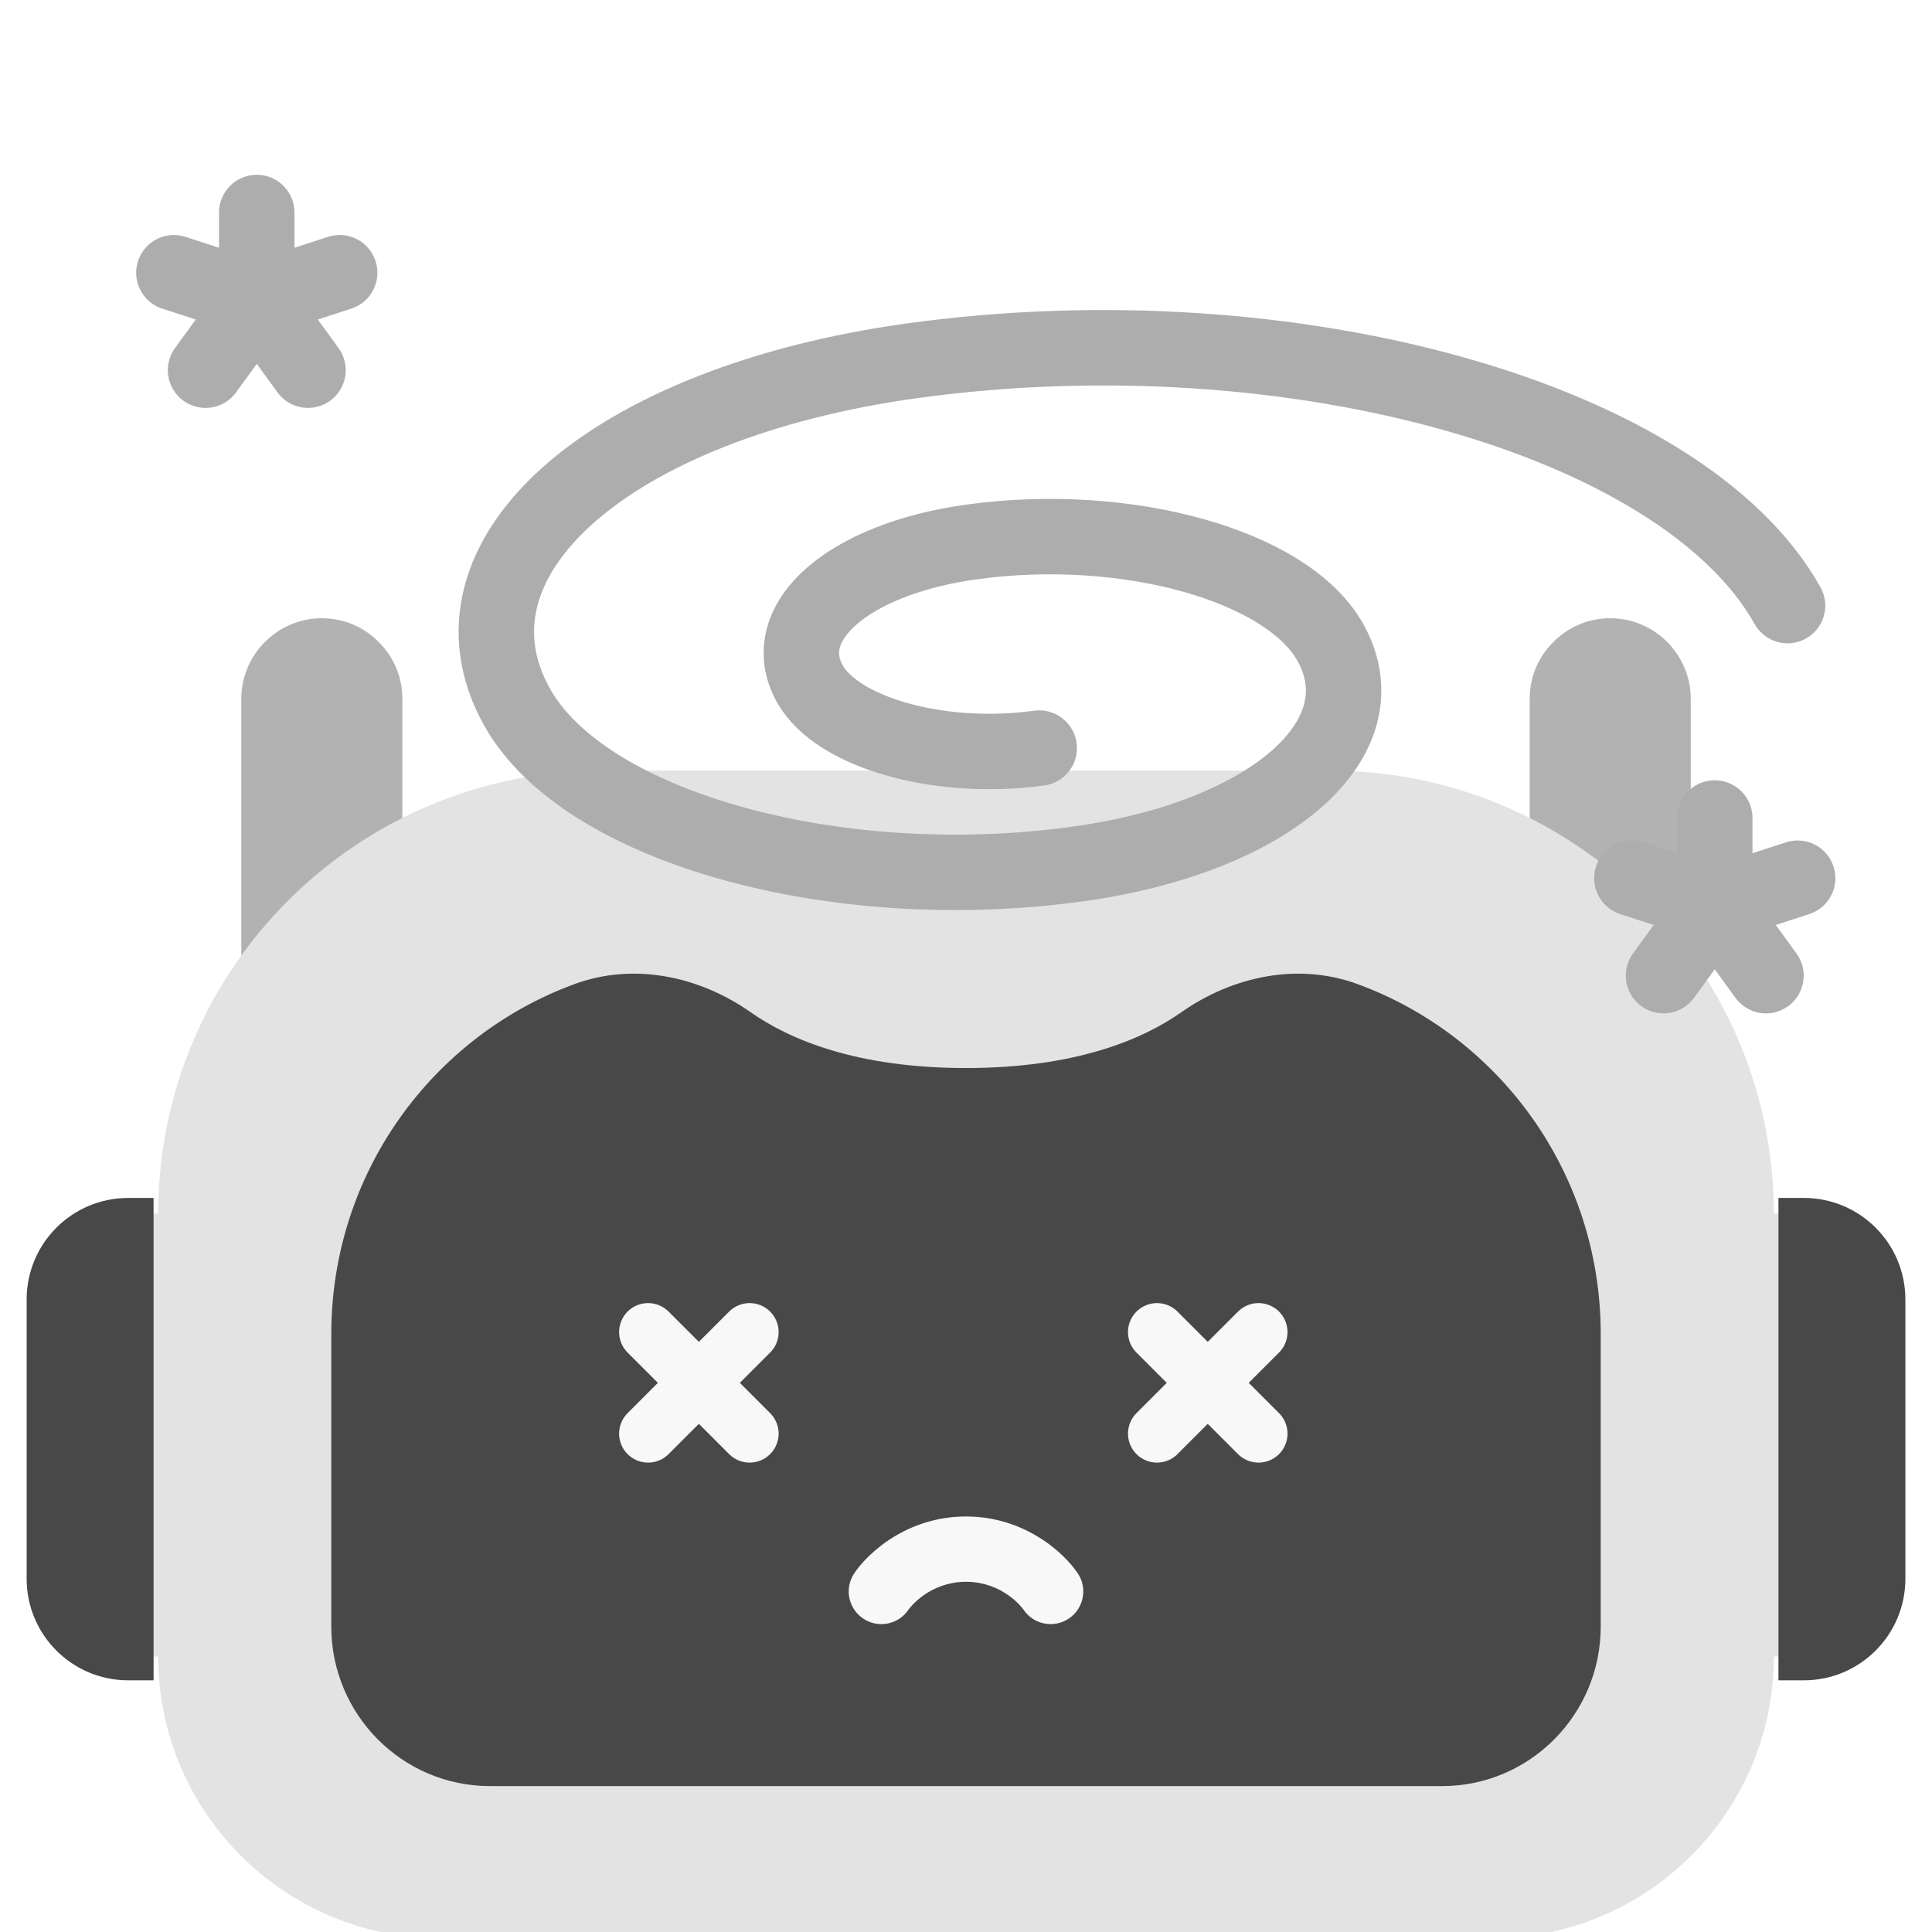
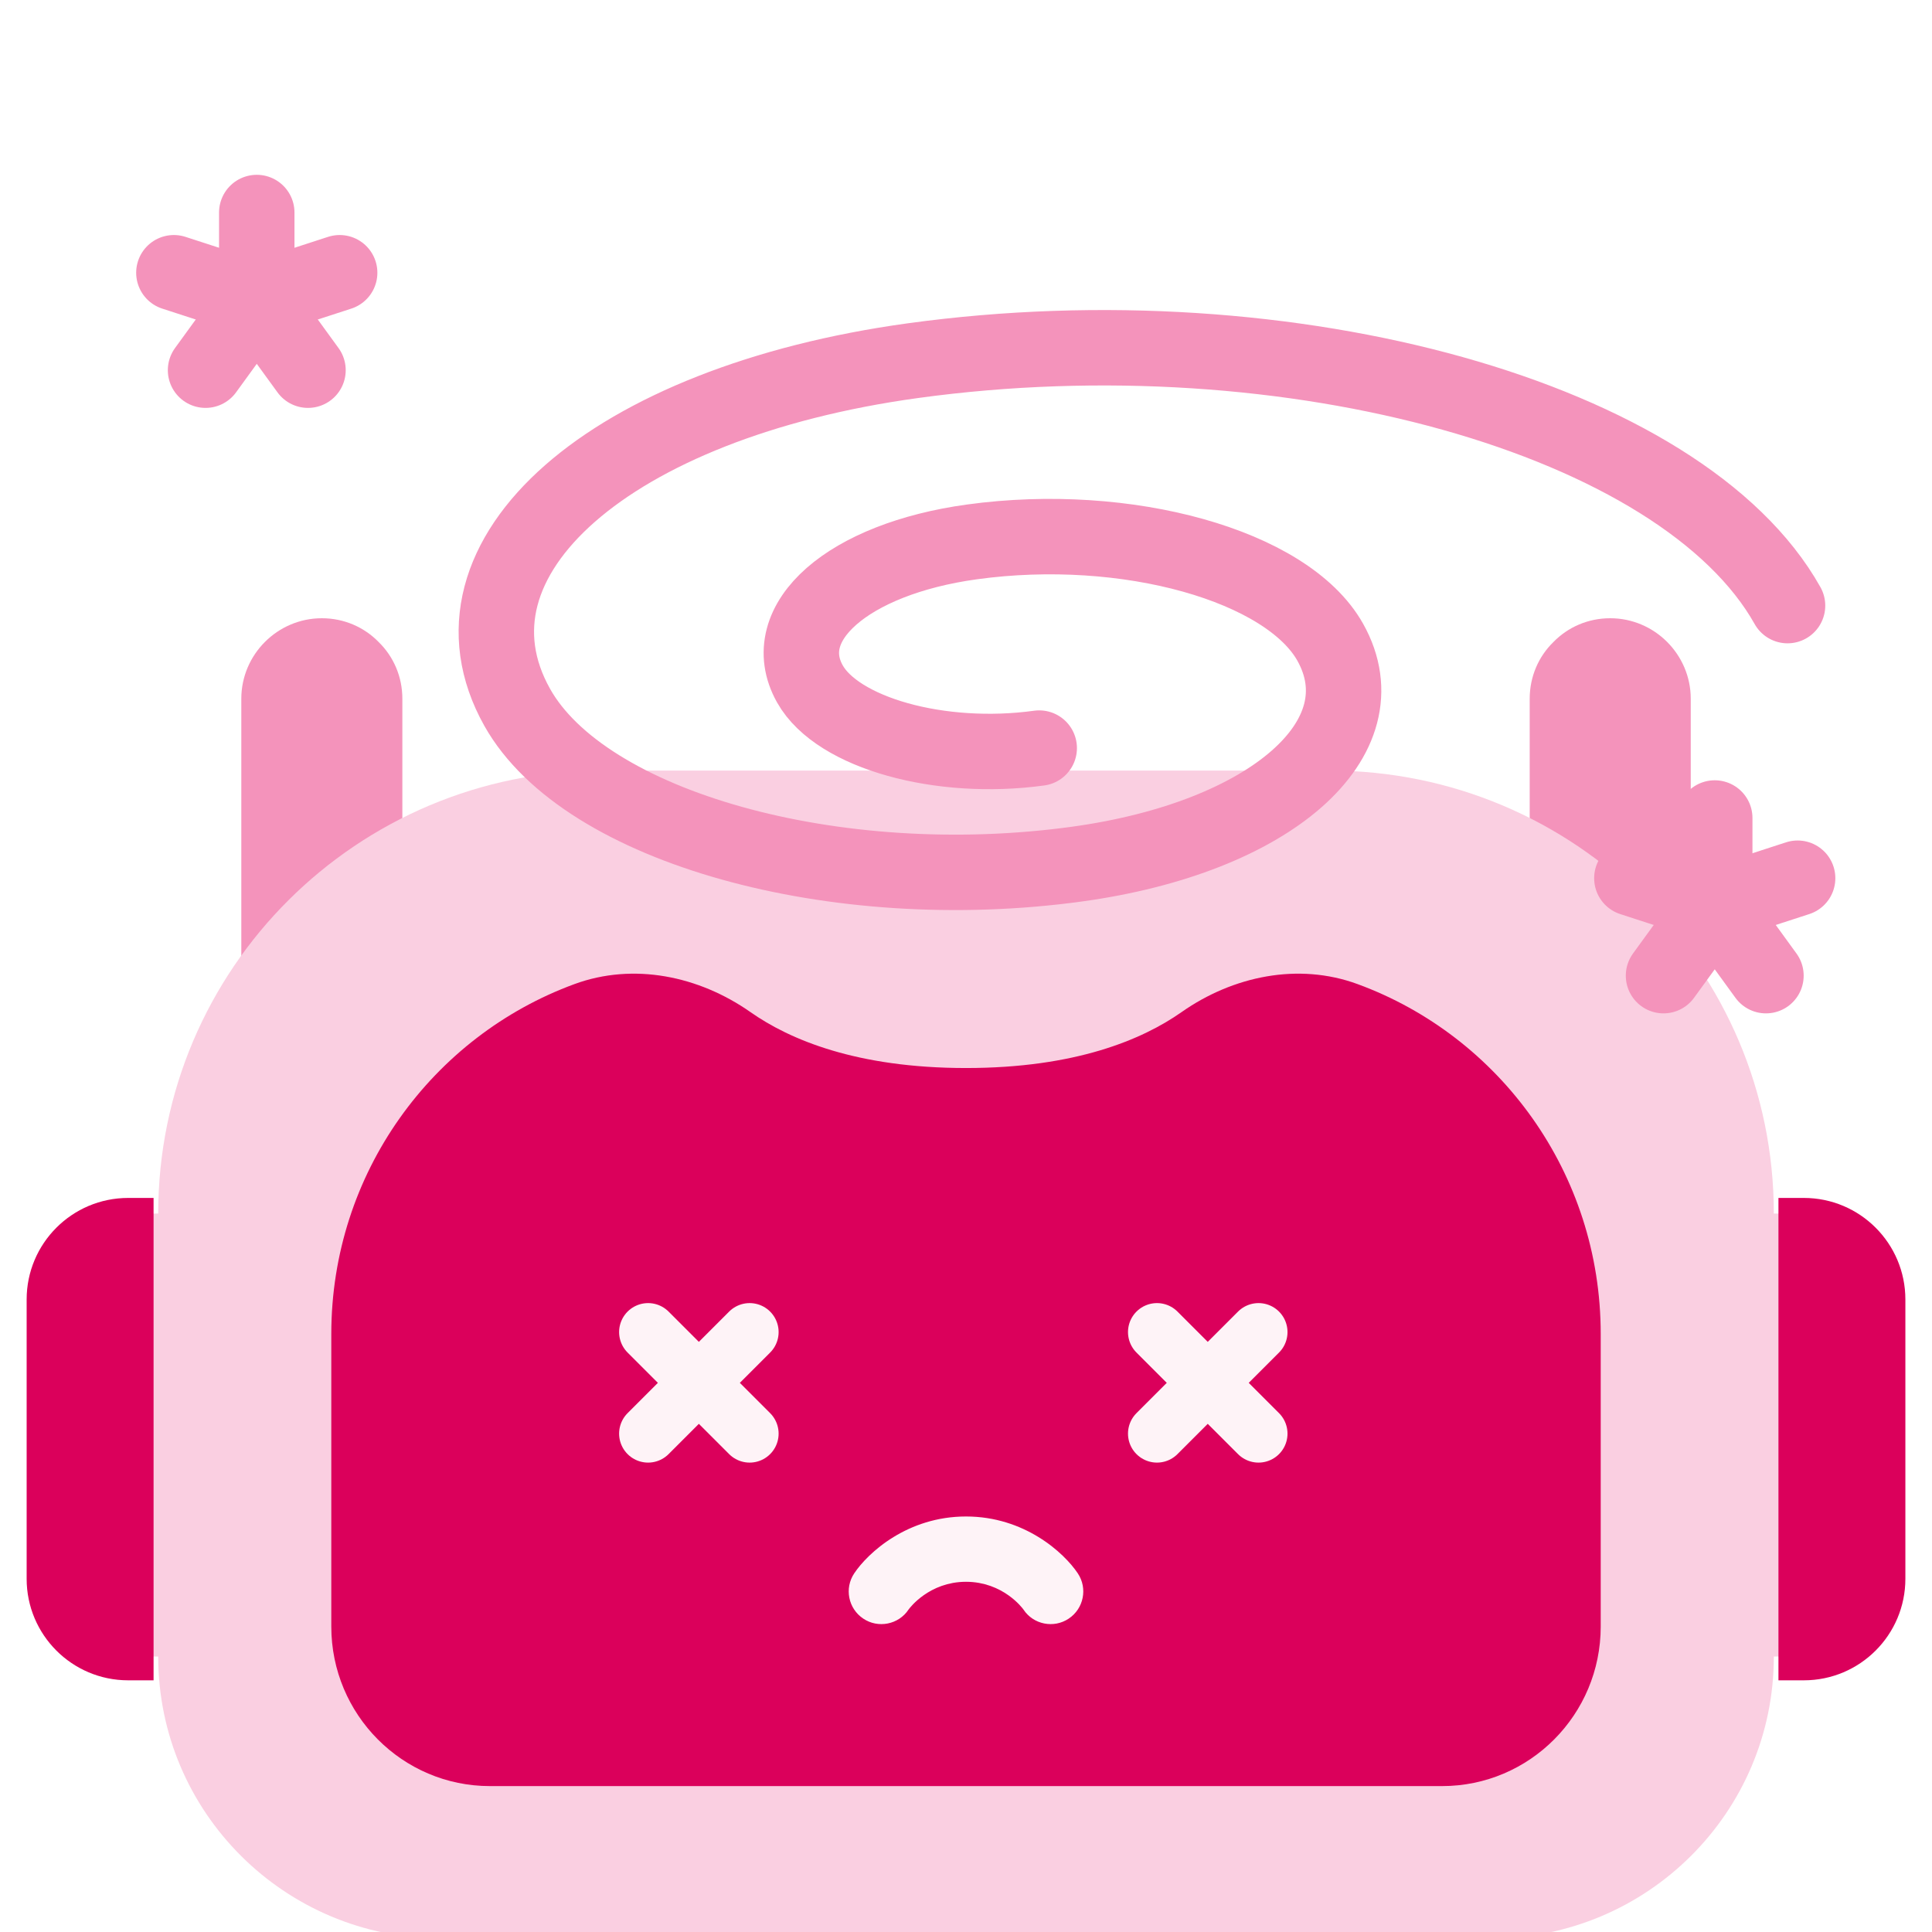
<svg xmlns="http://www.w3.org/2000/svg" width="100" height="100" viewBox="0 0 100 100" fill="none">
  <rect width="100" height="100" fill="#E1E1E1" />
  <g id="Oldies">
    <path d="M-465 -701C-465 -702.105 -464.105 -703 -463 -703H1893C1894.1 -703 1895 -702.105 1895 -701V2499C1895 2500.1 1894.1 2501 1893 2501H-463C-464.105 2501 -465 2500.1 -465 2499V-701Z" fill="#D5D5D5" />
-     <path d="M-463 -703V-702H1893V-703V-704H-463V-703ZM1895 -701H1894V2499H1895H1896V-701H1895ZM1893 2501V2500H-463V2501V2502H1893V2501ZM-465 2499H-464V-701H-465H-466V2499H-465ZM-463 2501V2500C-463.552 2500 -464 2499.55 -464 2499H-465H-466C-466 2500.66 -464.657 2502 -463 2502V2501ZM1895 2499H1894C1894 2499.55 1893.55 2500 1893 2500V2501V2502C1894.66 2502 1896 2500.66 1896 2499H1895ZM1893 -703V-702C1893.55 -702 1894 -701.552 1894 -701H1895H1896C1896 -702.657 1894.66 -704 1893 -704V-703ZM-463 -703V-704C-464.657 -704 -466 -702.657 -466 -701H-465H-464C-464 -701.552 -463.552 -702 -463 -702V-703Z" fill="black" fill-opacity="0.1" />
+     <path d="M-463 -703V-702H1893V-703V-704H-463V-703ZM1895 -701H1894V2499H1895H1896V-701H1895ZM1893 2501V2500H-463V2501V2502H1893V2501ZM-465 2499H-464V-701H-465H-466V2499H-465ZM-463 2501V2500C-463.552 2500 -464 2499.55 -464 2499H-465H-466C-466 2500.66 -464.657 2502 -463 2502V2501ZM1895 2499H1894C1894 2499.55 1893.55 2500 1893 2500V2501V2502C1894.66 2502 1896 2500.66 1896 2499H1895ZM1893 -703V-702C1893.55 -702 1894 -701.552 1894 -701H1895H1896C1896 -702.657 1894.66 -704 1893 -704V-703ZM-463 -703V-704C-464.657 -704 -466 -702.657 -466 -701H-465H-464C-464 -701.552 -463.552 -702 -463 -702V-703Z" fill="#1A1A1A" fill-opacity="0.1" />
    <g id="Error state">
      <rect x="-259" y="-79" width="1951" height="270" rx="32" fill="white" />
      <g id="AI Chatbot" clip-path="url(#clip0_3348_51605)">
        <g id="Group 9436">
          <g id="Group">
-             <path id="Vector" d="M12.49 50.089V36.168C12.49 33.876 14.366 32 16.658 32C17.804 32 18.846 32.459 19.597 33.23C20.368 33.98 20.826 35.022 20.826 36.168V44.504L12.49 50.089Z" fill="#B2B2B2" />
-             <path id="Vector_2" d="M79.177 46.588V36.168C79.177 35.022 79.635 33.98 80.406 33.23C81.156 32.459 82.198 32 83.345 32C85.637 32 87.513 33.876 87.513 36.168V50.089L79.177 46.588Z" fill="#B2B2B2" />
+             <path id="Vector" d="M12.49 50.089V36.168C12.49 33.876 14.366 32 16.658 32C17.804 32 18.846 32.459 19.597 33.23C20.368 33.98 20.826 35.022 20.826 36.168V44.504L12.49 50.089Z" fill="#F493BB" />
+             <path id="Vector_2" d="M79.177 46.588V36.168C79.177 35.022 79.635 33.98 80.406 33.23C81.156 32.459 82.198 32 83.345 32C85.637 32 87.513 33.876 87.513 36.168V50.089L79.177 46.588Z" fill="#F493BB" />
          </g>
-           <path id="Vector_3" d="M77.179 100.333H22.823C14.741 100.333 8.189 93.8 8.189 85.742H4.008V62.813H8.189C8.189 50.15 18.485 39.885 31.186 39.885H68.817C81.517 39.885 91.813 50.15 91.813 62.813H95.995V85.742H91.813C91.813 93.8 85.261 100.333 77.179 100.333Z" fill="#E3E3E3" />
-           <path id="Vector_4" d="M82.853 69.047V84.189C82.853 88.75 79.176 92.448 74.64 92.448H25.361C20.826 92.448 17.148 88.75 17.148 84.189V69.047C17.148 60.716 22.39 53.629 29.741 50.934C32.794 49.815 36.176 50.515 38.843 52.386C40.87 53.809 44.338 55.281 50.001 55.281C55.664 55.281 59.132 53.809 61.158 52.386C63.824 50.515 67.205 49.815 70.26 50.934C77.613 53.627 82.853 60.714 82.853 69.047Z" fill="#484848" />
-           <path id="Vector_5" d="M50 77.993C46.77 77.993 44.583 79.982 43.799 81.158C43.127 82.163 43.398 83.523 44.405 84.195C45.406 84.867 46.773 84.596 47.443 83.588C47.458 83.569 48.338 82.373 50 82.373C51.673 82.373 52.549 83.577 52.558 83.588C53.228 84.596 54.59 84.867 55.595 84.195C56.602 83.523 56.874 82.163 56.202 81.158C55.418 79.982 53.23 77.993 50 77.993Z" fill="#F8F8F8" stroke="#484848" />
-           <path id="Vector_6" d="M38.801 68.948L33.545 74.204M38.801 74.204L33.545 68.948" stroke="#F8F8F8" stroke-width="3" stroke-linecap="round" />
-           <path id="Vector_7" d="M65.141 68.948L59.885 74.204M65.141 74.204L59.885 68.948" stroke="#F8F8F8" stroke-width="3" stroke-linecap="round" />
-           <path id="Rectangle 3054" d="M1.379 67.262C1.379 64.359 3.732 62.005 6.635 62.005H7.949V86.973H6.635C3.732 86.973 1.379 84.62 1.379 81.717V67.262Z" fill="#484848" />
-           <path id="Rectangle 3055" d="M98.622 67.262C98.622 64.359 96.269 62.005 93.366 62.005H92.052V86.973H93.366C96.269 86.973 98.622 84.62 98.622 81.717V67.262Z" fill="#484848" />
+           <path id="Vector_3" d="M77.179 100.333H22.823C14.741 100.333 8.189 93.8 8.189 85.742H4.008V62.813H8.189C8.189 50.15 18.485 39.885 31.186 39.885H68.817C81.517 39.885 91.813 50.15 91.813 62.813H95.995V85.742H91.813C91.813 93.8 85.261 100.333 77.179 100.333Z" fill="#FACFE1" />
+           <path id="Vector_4" d="M82.853 69.047V84.189C82.853 88.75 79.176 92.448 74.64 92.448H25.361C20.826 92.448 17.148 88.75 17.148 84.189V69.047C17.148 60.716 22.39 53.629 29.741 50.934C32.794 49.815 36.176 50.515 38.843 52.386C40.87 53.809 44.338 55.281 50.001 55.281C55.664 55.281 59.132 53.809 61.158 52.386C63.824 50.515 67.205 49.815 70.26 50.934C77.613 53.627 82.853 60.714 82.853 69.047Z" fill="#DB005B" />
+           <path id="Vector_5" d="M50 77.993C46.77 77.993 44.583 79.982 43.799 81.158C43.127 82.163 43.398 83.523 44.405 84.195C45.406 84.867 46.773 84.596 47.443 83.588C47.458 83.569 48.338 82.373 50 82.373C51.673 82.373 52.549 83.577 52.558 83.588C53.228 84.596 54.59 84.867 55.595 84.195C56.602 83.523 56.874 82.163 56.202 81.158C55.418 79.982 53.23 77.993 50 77.993Z" fill="#FEF3F7" stroke="#DB005B" />
+           <path id="Vector_6" d="M38.801 68.948L33.545 74.204M38.801 74.204L33.545 68.948" stroke="#FEF3F7" stroke-width="3" stroke-linecap="round" />
+           <path id="Vector_7" d="M65.141 68.948L59.885 74.204M65.141 74.204L59.885 68.948" stroke="#FEF3F7" stroke-width="3" stroke-linecap="round" />
+           <path id="Rectangle 3054" d="M1.379 67.262C1.379 64.359 3.732 62.005 6.635 62.005H7.949V86.973H6.635C3.732 86.973 1.379 84.62 1.379 81.717V67.262Z" fill="#DB005B" />
+           <path id="Rectangle 3055" d="M98.622 67.262C98.622 64.359 96.269 62.005 93.366 62.005H92.052V86.973H93.366C96.269 86.973 98.622 84.62 98.622 81.717V67.262Z" fill="#DB005B" />
        </g>
        <g id="Group_2">
-           <path id="Vector_8" d="M88.755 46.85V42.339" stroke="#ADADAD" stroke-width="3.904" stroke-miterlimit="10" stroke-linecap="round" stroke-linejoin="round" />
-           <path id="Vector_9" d="M88.755 46.85L84.465 45.456" stroke="#ADADAD" stroke-width="3.904" stroke-miterlimit="10" stroke-linecap="round" stroke-linejoin="round" />
-           <path id="Vector_10" d="M88.755 46.85L86.103 50.5" stroke="#ADADAD" stroke-width="3.904" stroke-miterlimit="10" stroke-linecap="round" stroke-linejoin="round" />
-           <path id="Vector_11" d="M88.755 46.85L91.406 50.5" stroke="#ADADAD" stroke-width="3.904" stroke-miterlimit="10" stroke-linecap="round" stroke-linejoin="round" />
-           <path id="Vector_12" d="M88.755 46.85L93.045 45.456" stroke="#ADADAD" stroke-width="3.904" stroke-miterlimit="10" stroke-linecap="round" stroke-linejoin="round" />
+           <path id="Vector_8" d="M88.755 46.85V42.339" stroke="#F493BB" stroke-width="3.904" stroke-miterlimit="10" stroke-linecap="round" stroke-linejoin="round" />
+           <path id="Vector_9" d="M88.755 46.85L84.465 45.456" stroke="#F493BB" stroke-width="3.904" stroke-miterlimit="10" stroke-linecap="round" stroke-linejoin="round" />
+           <path id="Vector_10" d="M88.755 46.85L86.103 50.5" stroke="#F493BB" stroke-width="3.904" stroke-miterlimit="10" stroke-linecap="round" stroke-linejoin="round" />
+           <path id="Vector_11" d="M88.755 46.85L91.406 50.5" stroke="#F493BB" stroke-width="3.904" stroke-miterlimit="10" stroke-linecap="round" stroke-linejoin="round" />
+           <path id="Vector_12" d="M88.755 46.85L93.045 45.456" stroke="#F493BB" stroke-width="3.904" stroke-miterlimit="10" stroke-linecap="round" stroke-linejoin="round" />
        </g>
        <g id="Group_3">
-           <path id="Vector_13" d="M13.29 15.511V11" stroke="#ADADAD" stroke-width="3.904" stroke-miterlimit="10" stroke-linecap="round" stroke-linejoin="round" />
-           <path id="Vector_14" d="M13.29 15.511L9 14.117" stroke="#ADADAD" stroke-width="3.904" stroke-miterlimit="10" stroke-linecap="round" stroke-linejoin="round" />
-           <path id="Vector_15" d="M13.29 15.511L10.639 19.161" stroke="#ADADAD" stroke-width="3.904" stroke-miterlimit="10" stroke-linecap="round" stroke-linejoin="round" />
-           <path id="Vector_16" d="M13.29 15.511L15.942 19.161" stroke="#ADADAD" stroke-width="3.904" stroke-miterlimit="10" stroke-linecap="round" stroke-linejoin="round" />
-           <path id="Vector_17" d="M13.29 15.511L17.581 14.117" stroke="#ADADAD" stroke-width="3.904" stroke-miterlimit="10" stroke-linecap="round" stroke-linejoin="round" />
+           <path id="Vector_13" d="M13.29 15.511V11" stroke="#F493BB" stroke-width="3.904" stroke-miterlimit="10" stroke-linecap="round" stroke-linejoin="round" />
+           <path id="Vector_14" d="M13.29 15.511L9 14.117" stroke="#F493BB" stroke-width="3.904" stroke-miterlimit="10" stroke-linecap="round" stroke-linejoin="round" />
+           <path id="Vector_15" d="M13.29 15.511L10.639 19.161" stroke="#F493BB" stroke-width="3.904" stroke-miterlimit="10" stroke-linecap="round" stroke-linejoin="round" />
+           <path id="Vector_16" d="M13.29 15.511L15.942 19.161" stroke="#F493BB" stroke-width="3.904" stroke-miterlimit="10" stroke-linecap="round" stroke-linejoin="round" />
+           <path id="Vector_17" d="M13.29 15.511L17.581 14.117" stroke="#F493BB" stroke-width="3.904" stroke-miterlimit="10" stroke-linecap="round" stroke-linejoin="round" />
        </g>
-         <path id="Vector_18" d="M92.523 31.346C87.086 21.652 66.814 15.976 47.244 18.669C31.588 20.824 22.422 28.857 26.771 36.612C30.251 42.816 43.225 46.448 55.75 44.725C65.77 43.346 71.636 38.205 68.853 33.241C66.626 29.271 58.322 26.946 50.306 28.049C43.894 28.931 40.139 32.222 41.92 35.398C43.346 37.94 48.66 39.427 53.79 38.721" stroke="#ADADAD" stroke-width="3.904" stroke-miterlimit="10" stroke-linecap="round" stroke-linejoin="round" />
+         <path id="Vector_18" d="M92.523 31.346C87.086 21.652 66.814 15.976 47.244 18.669C31.588 20.824 22.422 28.857 26.771 36.612C30.251 42.816 43.225 46.448 55.75 44.725C65.77 43.346 71.636 38.205 68.853 33.241C66.626 29.271 58.322 26.946 50.306 28.049C43.894 28.931 40.139 32.222 41.92 35.398C43.346 37.94 48.66 39.427 53.79 38.721" stroke="#F493BB" stroke-width="3.904" stroke-miterlimit="10" stroke-linecap="round" stroke-linejoin="round" />
      </g>
    </g>
  </g>
  <defs>
    <clipPath id="clip0_3348_51605">
      <rect width="100" height="100" fill="white" />
    </clipPath>
  </defs>
</svg>
